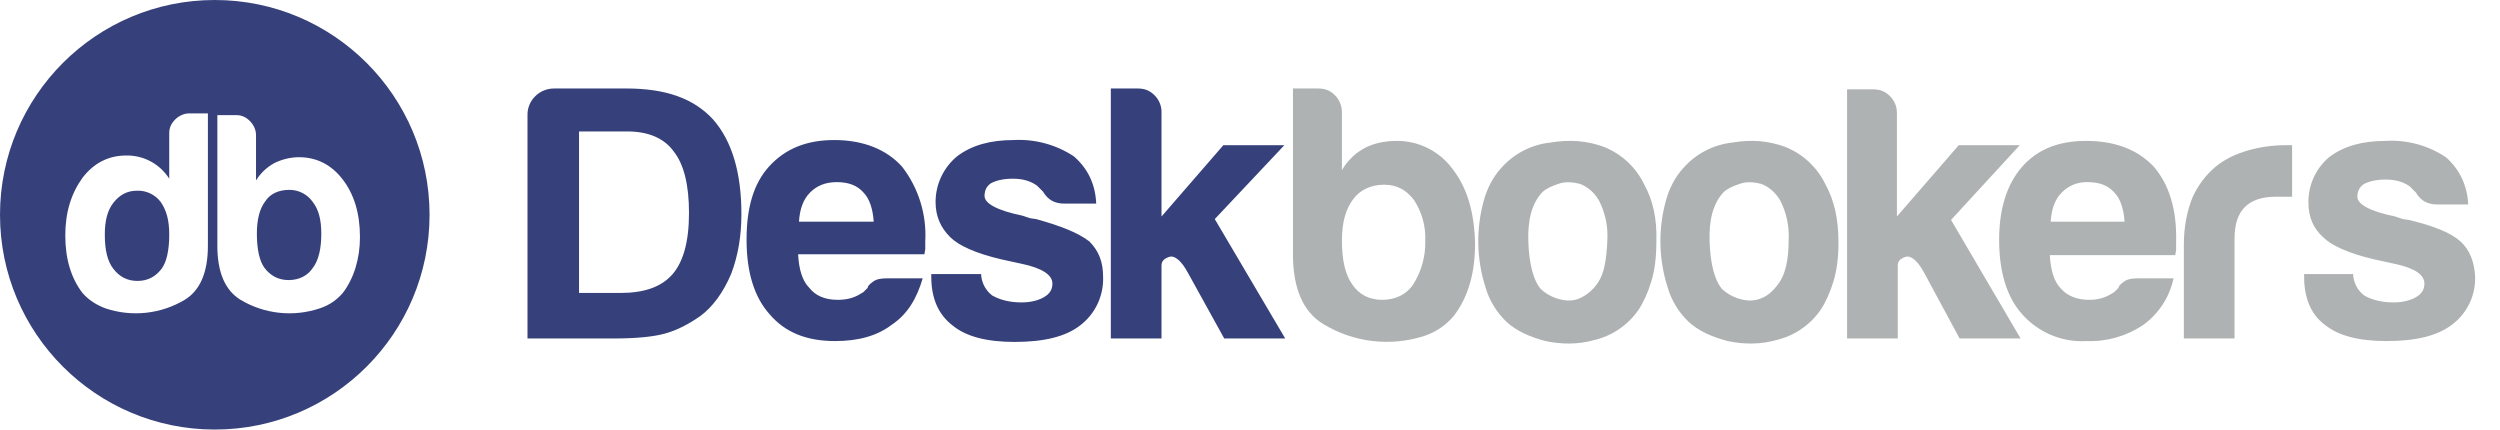
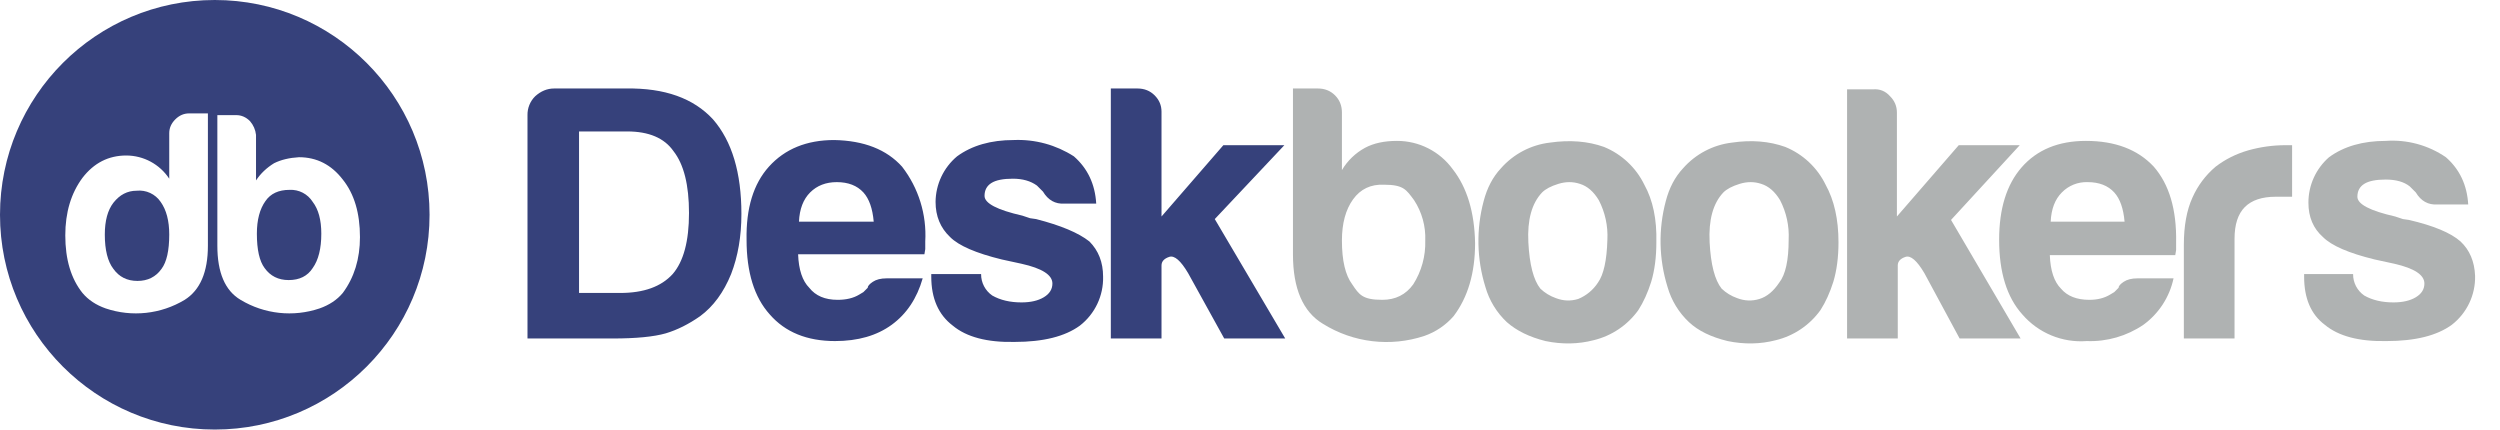
<svg xmlns="http://www.w3.org/2000/svg" width="291" height="50">
  <g fill="#36417b">
-     <path d="M15.9 22.2c-1.1 0-2 .5-2.7 1.4-.7.9-1 2.1-1 3.7 0 1.8.3 3.1 1 4 .7.9 1.6 1.4 2.8 1.4 1.2 0 2.1-.5 2.8-1.4.6-.8.9-2.2.9-4 0-1.6-.3-2.8-1-3.8a3.3 3.3 0 0 0-2.8-1.3z" />
-     <path d="M25 0a25 25 0 1 0 0 50 25 25 0 0 0 0-50zm-.8 28.6c0 3.1-.9 5.2-2.7 6.3a11.1 11.1 0 0 1-9.2 1c-1.1-.4-2-1-2.7-1.8-1.3-1.7-2-3.9-2-6.7 0-2.7.7-4.9 2-6.7 1.3-1.7 3-2.6 5.1-2.6a5.8 5.8 0 0 1 5 2.7v-5.3c0-.6.2-1.1.7-1.6.4-.4 1-.7 1.6-.7h2.2v15.4zm15.7 5.5c-.7.8-1.5 1.4-2.7 1.8a11.1 11.1 0 0 1-9.2-1c-1.8-1.1-2.7-3.2-2.7-6.3V13.4h2.2c.6 0 1.1.2 1.6.7.4.4.7 1 .7 1.6V21c.5-.8 1.2-1.5 2.1-2 .8-.4 1.8-.7 2.9-.7 2.1 0 3.8.9 5.1 2.6 1.3 1.7 2 3.9 2 6.7 0 2.5-.7 4.8-2 6.5z" />
-     <path d="M33.7 22.1c-1.2 0-2.2.4-2.8 1.3-.7.9-1 2.2-1 3.8 0 1.8.3 3.2.9 4 .7.9 1.6 1.4 2.8 1.4 1.2 0 2.2-.5 2.8-1.4.7-.9 1-2.3 1-4 0-1.6-.3-2.8-1-3.7a3.3 3.3 0 0 0-2.7-1.4zm39.2-11.8h-8.4c-.8 0-1.6.3-2.2.9a3 3 0 0 0-.9 2.2v26h9.9c2.8 0 4.8-.2 6.2-.6 1.4-.4 2.7-1.1 4-2 1.5-1.1 2.7-2.8 3.6-4.9.8-2.1 1.2-4.4 1.2-7 0-4.8-1.1-8.5-3.3-11-2.3-2.5-5.6-3.6-10.1-3.6zm5.4 21.6c-1.3 1.5-3.3 2.2-6.1 2.2h-4.8V15.3H73c2.5 0 4.3.8 5.4 2.3 1.2 1.5 1.8 3.9 1.8 7.2 0 3.4-.7 5.7-1.9 7.1zm18.8-15.6c-3.2 0-5.7 1-7.6 3.1-1.8 2-2.6 4.8-2.6 8.5 0 3.8.9 6.7 2.7 8.7 1.8 2.1 4.3 3.1 7.6 3.1 2.7 0 4.9-.6 6.6-1.9 1.8-1.2 2.9-3 3.6-5.4h-4.2c-.7 0-1.2.1-1.6.4-.4.3-.6.5-.6.7l-.5.5-.5.3c-.7.4-1.5.6-2.5.6-1.5 0-2.6-.5-3.3-1.4-.8-.8-1.2-2.1-1.3-3.9h14.7l.1-.6v-.9a13 13 0 0 0-2.7-8.7c-1.8-2-4.5-3.1-7.9-3.1zM93 25.8c.1-1.5.5-2.6 1.3-3.4.8-.8 1.8-1.2 3.1-1.2 1.4 0 2.4.4 3.1 1.2.7.7 1.1 1.9 1.2 3.4H93zm27.6-.3l-.7-.1-.9-.3c-2.9-.6-4.4-1.4-4.4-2.3 0-.7.3-1.2.8-1.5.6-.3 1.4-.5 2.5-.5 1.2 0 2.1.3 2.8.8l.7.7c.6 1 1.4 1.4 2.5 1.4h3.7c-.1-2.3-1-4.1-2.6-5.5a11.6 11.6 0 0 0-7-1.9c-2.7 0-4.9.6-6.6 1.9a6.9 6.9 0 0 0-2.5 5.3c0 1.7.6 3 1.7 4.1 1 1 3 1.9 6 2.6l2.3.5c2.4.5 3.6 1.3 3.6 2.3 0 .7-.3 1.2-1 1.6-.7.4-1.6.6-2.6.6-1.4 0-2.5-.3-3.4-.8a3.3 3.3 0 0 1-1.3-2.5h-5.8v.3c0 2.5.8 4.4 2.5 5.7 1.6 1.3 4 1.9 7.2 1.9 3.4 0 5.9-.6 7.6-1.9a6.8 6.8 0 0 0 2.7-5.7c0-1.7-.5-3-1.6-4.1-1.3-1-3.3-1.8-6.2-2.6zm20.8 0l8.1-8.6h-7.1l-7.2 8.3V13c0-.7-.3-1.4-.8-1.9-.6-.6-1.2-.8-2-.8h-3.1v29.1h5.9v-8.5c0-.5.3-.8.9-1 .6-.2 1.4.4 2.2 1.9l4.2 7.6h7.1l-8.2-13.9z" />
+     <path d="M15.9 22.2q-1.6 0-2.7 1.4-1 1.3-1 3.7 0 2.7 1 4 1 1.4 2.8 1.4t2.8-1.4q.9-1.2.9-4 0-2.4-1-3.8a3 3 0 0 0-2.8-1.3" />
+     <path d="M25 0a25 25 0 1 0 0 50 25 25 0 0 0 0-50m-.8 28.6q0 4.6-2.7 6.3a11 11 0 0 1-9.2 1q-1.7-.6-2.7-1.8-2-2.5-2-6.7 0-4 2-6.7 2-2.6 5.1-2.6a6 6 0 0 1 5 2.7v-5.3q0-.9.7-1.6t1.6-.7h2.2zm15.7 5.5q-1 1.2-2.7 1.8a11 11 0 0 1-9.2-1q-2.7-1.6-2.7-6.3V13.4h2.2q.9 0 1.6.7.6.7.7 1.6V21q.8-1.2 2.1-2 1.2-.6 2.9-.7 3.1 0 5.1 2.6 2 2.5 2 6.7 0 3.8-2 6.5" />
+     <path d="M33.7 22.1q-1.9 0-2.8 1.3-1 1.4-1 3.8 0 2.8.9 4 1 1.4 2.8 1.4 1.9 0 2.8-1.4 1-1.4 1-4 0-2.4-1-3.7a3 3 0 0 0-2.7-1.4m39.2-11.8h-8.4q-1.2 0-2.2.9a3 3 0 0 0-.9 2.2v26h9.9q4.1 0 6.2-.6 2-.6 4-2 2.3-1.7 3.6-4.9 1.2-3.1 1.2-7 0-7.2-3.3-11-3.4-3.7-10.1-3.6m5.4 21.6q-2 2.2-6.1 2.2h-4.8V15.3H73q3.8 0 5.4 2.3 1.8 2.3 1.8 7.2t-1.9 7.1m18.8-15.6q-4.8 0-7.6 3.1-2.7 3-2.6 8.5 0 5.7 2.7 8.7 2.7 3.1 7.6 3.1 4 0 6.6-1.9t3.6-5.4h-4.2q-1 0-1.6.4t-.6.7l-.5.5-.5.3q-1 .6-2.5.6-2.2 0-3.3-1.4-1.2-1.2-1.3-3.9h14.7l.1-.6v-.9a13 13 0 0 0-2.7-8.7q-2.7-3-7.9-3.1M93 25.8q.1-2.2 1.3-3.4t3.1-1.2q2 0 3.1 1.2 1 1.1 1.2 3.4zm27.6-.3-.7-.1-.9-.3q-4.4-1-4.4-2.3 0-1 .8-1.5t2.5-.5 2.8.8l.7.7q.9 1.5 2.5 1.4h3.7q-.2-3.4-2.6-5.5a12 12 0 0 0-7-1.9q-4 0-6.6 1.9a7 7 0 0 0-2.5 5.3q0 2.5 1.7 4.1 1.5 1.5 6 2.6l2.3.5q3.6.8 3.6 2.3 0 1-1 1.6t-2.6.6q-2 0-3.4-.8a3 3 0 0 1-1.3-2.5h-5.8v.3q0 3.8 2.5 5.7 2.4 2 7.2 1.9 5 0 7.6-1.9a7 7 0 0 0 2.7-5.7q0-2.5-1.6-4.1-1.9-1.5-6.2-2.6m20.8 0 8.1-8.6h-7.1l-7.2 8.3V13q0-1.1-.8-1.9t-2-.8h-3.1v29.1h5.9v-8.5q0-.7.9-1t2.2 1.9l4.2 7.6h7.1z" />
  </g>
  <g fill="#afb2b2">
-     <path d="M169.1 19.7a8 8 0 0 0-6.5-3.3c-1.5 0-2.7.3-3.7.8a6.8 6.8 0 0 0-2.7 2.6v-6.7c0-.8-.3-1.5-.8-2-.6-.6-1.2-.8-2-.8h-2.9v19.3c0 4 1.2 6.7 3.5 8.1a14.2 14.2 0 0 0 11.8 1.4 7.6 7.6 0 0 0 3.4-2.3c1.7-2.2 2.5-5 2.5-8.5-.1-3.6-.9-6.4-2.6-8.6zm-4.6 13.4c-.8 1.2-2.1 1.8-3.6 1.8s-2.7-.6-3.5-1.8c-.8-1.1-1.2-2.8-1.2-5.1 0-2 .4-3.6 1.3-4.8.8-1.1 2.1-1.7 3.6-1.7s2.6.6 3.5 1.8a8 8 0 0 1 1.3 4.7 9 9 0 0 1-1.4 5.1zm26.9-11.6a8.8 8.8 0 0 0-4.7-4.4c-1.9-.7-3.9-.9-6.3-.5a8.9 8.9 0 0 0-5.7 3c-.9 1-1.6 2.3-2 3.8a17.6 17.6 0 0 0 .2 10 9 9 0 0 0 2.5 4.1c1.1 1 2.6 1.7 4.5 2.2 1.9.4 3.8.4 5.6-.1a8.7 8.7 0 0 0 5.2-3.5c.6-.9 1.1-2 1.5-3.3.4-1.3.6-2.8.6-4.6.1-2.7-.4-4.9-1.4-6.7zM186 32.9a5 5 0 0 1-2.3 1.9c-.9.3-1.7.2-2.6-.1a5 5 0 0 1-1.8-1.1c-.8-1-1.3-2.8-1.4-5.4-.1-2.6.4-4.5 1.6-5.8.4-.4 1-.7 1.9-1 .8-.3 1.7-.2 2.5 0 .8.3 1.6.9 2.2 1.9a9 9 0 0 1 1 4.6c-.1 2.4-.4 4-1.1 5zm26.5-11.4a8.8 8.8 0 0 0-4.7-4.4c-1.9-.7-3.9-.9-6.2-.5a8.9 8.9 0 0 0-5.7 3c-.9 1-1.6 2.3-2 3.8a17.6 17.6 0 0 0 .2 10 9 9 0 0 0 2.5 4.1c1.1 1 2.6 1.7 4.5 2.2 1.9.4 3.8.4 5.6-.1a8.7 8.7 0 0 0 5.2-3.5c.6-.9 1.1-2 1.5-3.3.4-1.3.6-2.8.6-4.6 0-2.7-.5-4.9-1.5-6.7zm-5.4 11.4c-.7 1-1.4 1.6-2.3 1.9-.9.3-1.7.2-2.6-.1a5 5 0 0 1-1.8-1.1c-.8-1-1.3-2.8-1.4-5.4-.1-2.6.4-4.5 1.6-5.8.4-.4 1-.7 1.9-1 .8-.3 1.7-.2 2.5 0 .8.3 1.6.9 2.2 1.9a9 9 0 0 1 1 4.6c0 2.4-.4 4-1.1 5zm28-16H228l-7.2 8.3V13.1c0-.7-.3-1.4-.8-1.9-.6-.6-1.2-.8-2-.8h-3v29h5.9v-8.5c0-.5.3-.8.9-1 .6-.2 1.4.4 2.2 1.9l4.1 7.6h7.1l-8.1-13.8 8-8.7z" />
-     <path d="M250.7 19.4c-1.9-2-4.5-3-7.9-3-3.2 0-5.7 1-7.5 3.1-1.7 2-2.6 4.8-2.6 8.4 0 3.8.9 6.7 2.7 8.7a9.3 9.3 0 0 0 7.5 3.1 11 11 0 0 0 6.6-1.9 9 9 0 0 0 3.5-5.4h-4.2c-.7 0-1.2.1-1.6.4-.4.3-.6.5-.6.7l-.5.5-.5.3c-.7.4-1.5.6-2.4.6-1.5 0-2.6-.5-3.3-1.3-.8-.8-1.2-2.1-1.3-3.9h14.6l.1-.6v-.9c.1-3.8-.8-6.7-2.6-8.8zm-12 6.4c.1-1.5.5-2.6 1.3-3.4a4 4 0 0 1 3-1.2c1.4 0 2.4.4 3.1 1.2.7.7 1.1 1.9 1.2 3.4h-8.6zm23-8.3c-1.4.4-2.7 1-3.8 1.9a10 10 0 0 0-2.7 3.6c-.6 1.5-1 3.3-1 5.5v10.9h5.9V27.8c0-1.7.4-2.9 1.2-3.7.8-.8 2-1.2 3.6-1.2h1.9v-6h-.8a16 16 0 0 0-4.3.6zm24.7 10.6c-1.1-1-3.1-1.8-6-2.5l-.7-.1-.9-.3c-2.9-.6-4.4-1.4-4.4-2.3 0-.7.3-1.2.8-1.5.6-.3 1.4-.5 2.5-.5 1.2 0 2.1.3 2.8.8l.7.7c.6 1 1.4 1.4 2.5 1.4h3.6c-.1-2.2-1-4.1-2.6-5.5a11.4 11.4 0 0 0-7-1.9c-2.7 0-4.9.6-6.6 1.9a6.8 6.8 0 0 0-2.4 5.3c0 1.7.6 3 1.7 4 1 1 3 1.9 6 2.6l2.3.5c2.4.5 3.5 1.3 3.5 2.3 0 .7-.3 1.2-1 1.6-.7.4-1.6.6-2.6.6-1.4 0-2.5-.3-3.4-.8a3.3 3.3 0 0 1-1.3-2.5h-5.7v.3c0 2.5.8 4.4 2.4 5.6 1.6 1.3 4 1.9 7.2 1.9 3.4 0 5.9-.6 7.6-1.9a6.7 6.7 0 0 0 2.7-5.7c-.1-1.6-.6-3-1.7-4z" />
+     <path d="M169.1 19.7a8 8 0 0 0-6.5-3.3q-2.2 0-3.7.8a7 7 0 0 0-2.7 2.6v-6.7q0-1.2-.8-2t-2-.8h-2.9v19.3q0 6 3.5 8.1a14 14 0 0 0 11.8 1.4 8 8 0 0 0 3.4-2.3q2.5-3.3 2.5-8.5-.1-5.4-2.6-8.6m-4.6 13.4q-1.3 1.8-3.6 1.8c-2.3 0-2.7-.6-3.5-1.8q-1.2-1.6-1.2-5.1 0-3 1.3-4.8t3.6-1.7c2.3 0 2.6.6 3.5 1.8a8 8 0 0 1 1.3 4.7 9 9 0 0 1-1.4 5.1m26.9-11.6a9 9 0 0 0-4.7-4.4q-2.8-1-6.3-.5a9 9 0 0 0-5.7 3q-1.4 1.5-2 3.8a18 18 0 0 0 .2 10 9 9 0 0 0 2.5 4.1q1.7 1.5 4.5 2.2 2.9.6 5.6-.1a9 9 0 0 0 5.2-3.5q.9-1.4 1.5-3.3.6-2 .6-4.6.1-4-1.4-6.7M186 32.9a5 5 0 0 1-2.3 1.9q-1.3.4-2.6-.1a5 5 0 0 1-1.8-1.1q-1.2-1.5-1.4-5.4t1.6-5.8q.6-.6 1.9-1t2.5 0q1.3.4 2.2 1.9a9 9 0 0 1 1 4.6q-.1 3.6-1.1 5m26.5-11.4a9 9 0 0 0-4.7-4.4q-2.8-1-6.2-.5a9 9 0 0 0-5.7 3q-1.4 1.5-2 3.8a18 18 0 0 0 .2 10 9 9 0 0 0 2.5 4.1q1.6 1.5 4.5 2.2 2.9.6 5.6-.1a9 9 0 0 0 5.2-3.5q.9-1.4 1.5-3.3.6-2 .6-4.6 0-4-1.5-6.7m-5.4 11.4q-1 1.5-2.3 1.9t-2.6-.1a5 5 0 0 1-1.8-1.1q-1.2-1.5-1.4-5.4t1.6-5.8q.6-.6 1.9-1t2.5 0q1.3.4 2.2 1.9a9 9 0 0 1 1 4.6q0 3.6-1.1 5m28-16H228l-7.2 8.3V13.1q0-1.1-.8-1.9-.8-.9-2-.8h-3v29h5.9v-8.5q0-.7.9-1t2.2 1.9l4.1 7.6h7.1l-8.1-13.8z" />
+     <path d="M250.7 19.4q-2.8-3-7.9-3-4.8 0-7.5 3.1-2.6 3-2.6 8.4 0 5.7 2.7 8.7a9 9 0 0 0 7.5 3.1 11 11 0 0 0 6.6-1.9 9 9 0 0 0 3.5-5.4h-4.2q-1 0-1.6.4t-.6.7l-.5.5-.5.3q-1 .6-2.4.6-2.2 0-3.3-1.3-1.2-1.2-1.3-3.9h14.6l.1-.6v-.9q.1-5.7-2.6-8.8m-12 6.4q.1-2.2 1.3-3.4a4 4 0 0 1 3-1.2q2 0 3.1 1.2 1 1.1 1.2 3.4zm23-8.3q-2.1.6-3.8 1.9a10 10 0 0 0-2.7 3.6q-1 2.2-1 5.5v10.9h5.9V27.8q0-2.5 1.2-3.7t3.6-1.2h1.9v-6h-.8a16 16 0 0 0-4.3.6m24.7 10.6q-1.7-1.5-6-2.5l-.7-.1-.9-.3q-4.4-1-4.4-2.3 0-1 .8-1.5t2.5-.5q1.8 0 2.8.8l.7.7q.9 1.5 2.5 1.4h3.6q-.2-3.4-2.6-5.5a11 11 0 0 0-7-1.9q-4 0-6.6 1.9a7 7 0 0 0-2.4 5.3q0 2.5 1.7 4 1.5 1.5 6 2.6l2.3.5q3.5.8 3.5 2.3 0 1-1 1.6t-2.6.6q-2 0-3.4-.8a3 3 0 0 1-1.3-2.5h-5.7v.3q0 3.8 2.4 5.6 2.4 2 7.2 1.9 5 0 7.6-1.9a7 7 0 0 0 2.7-5.7q-.1-2.5-1.7-4" />
  </g>
</svg>
